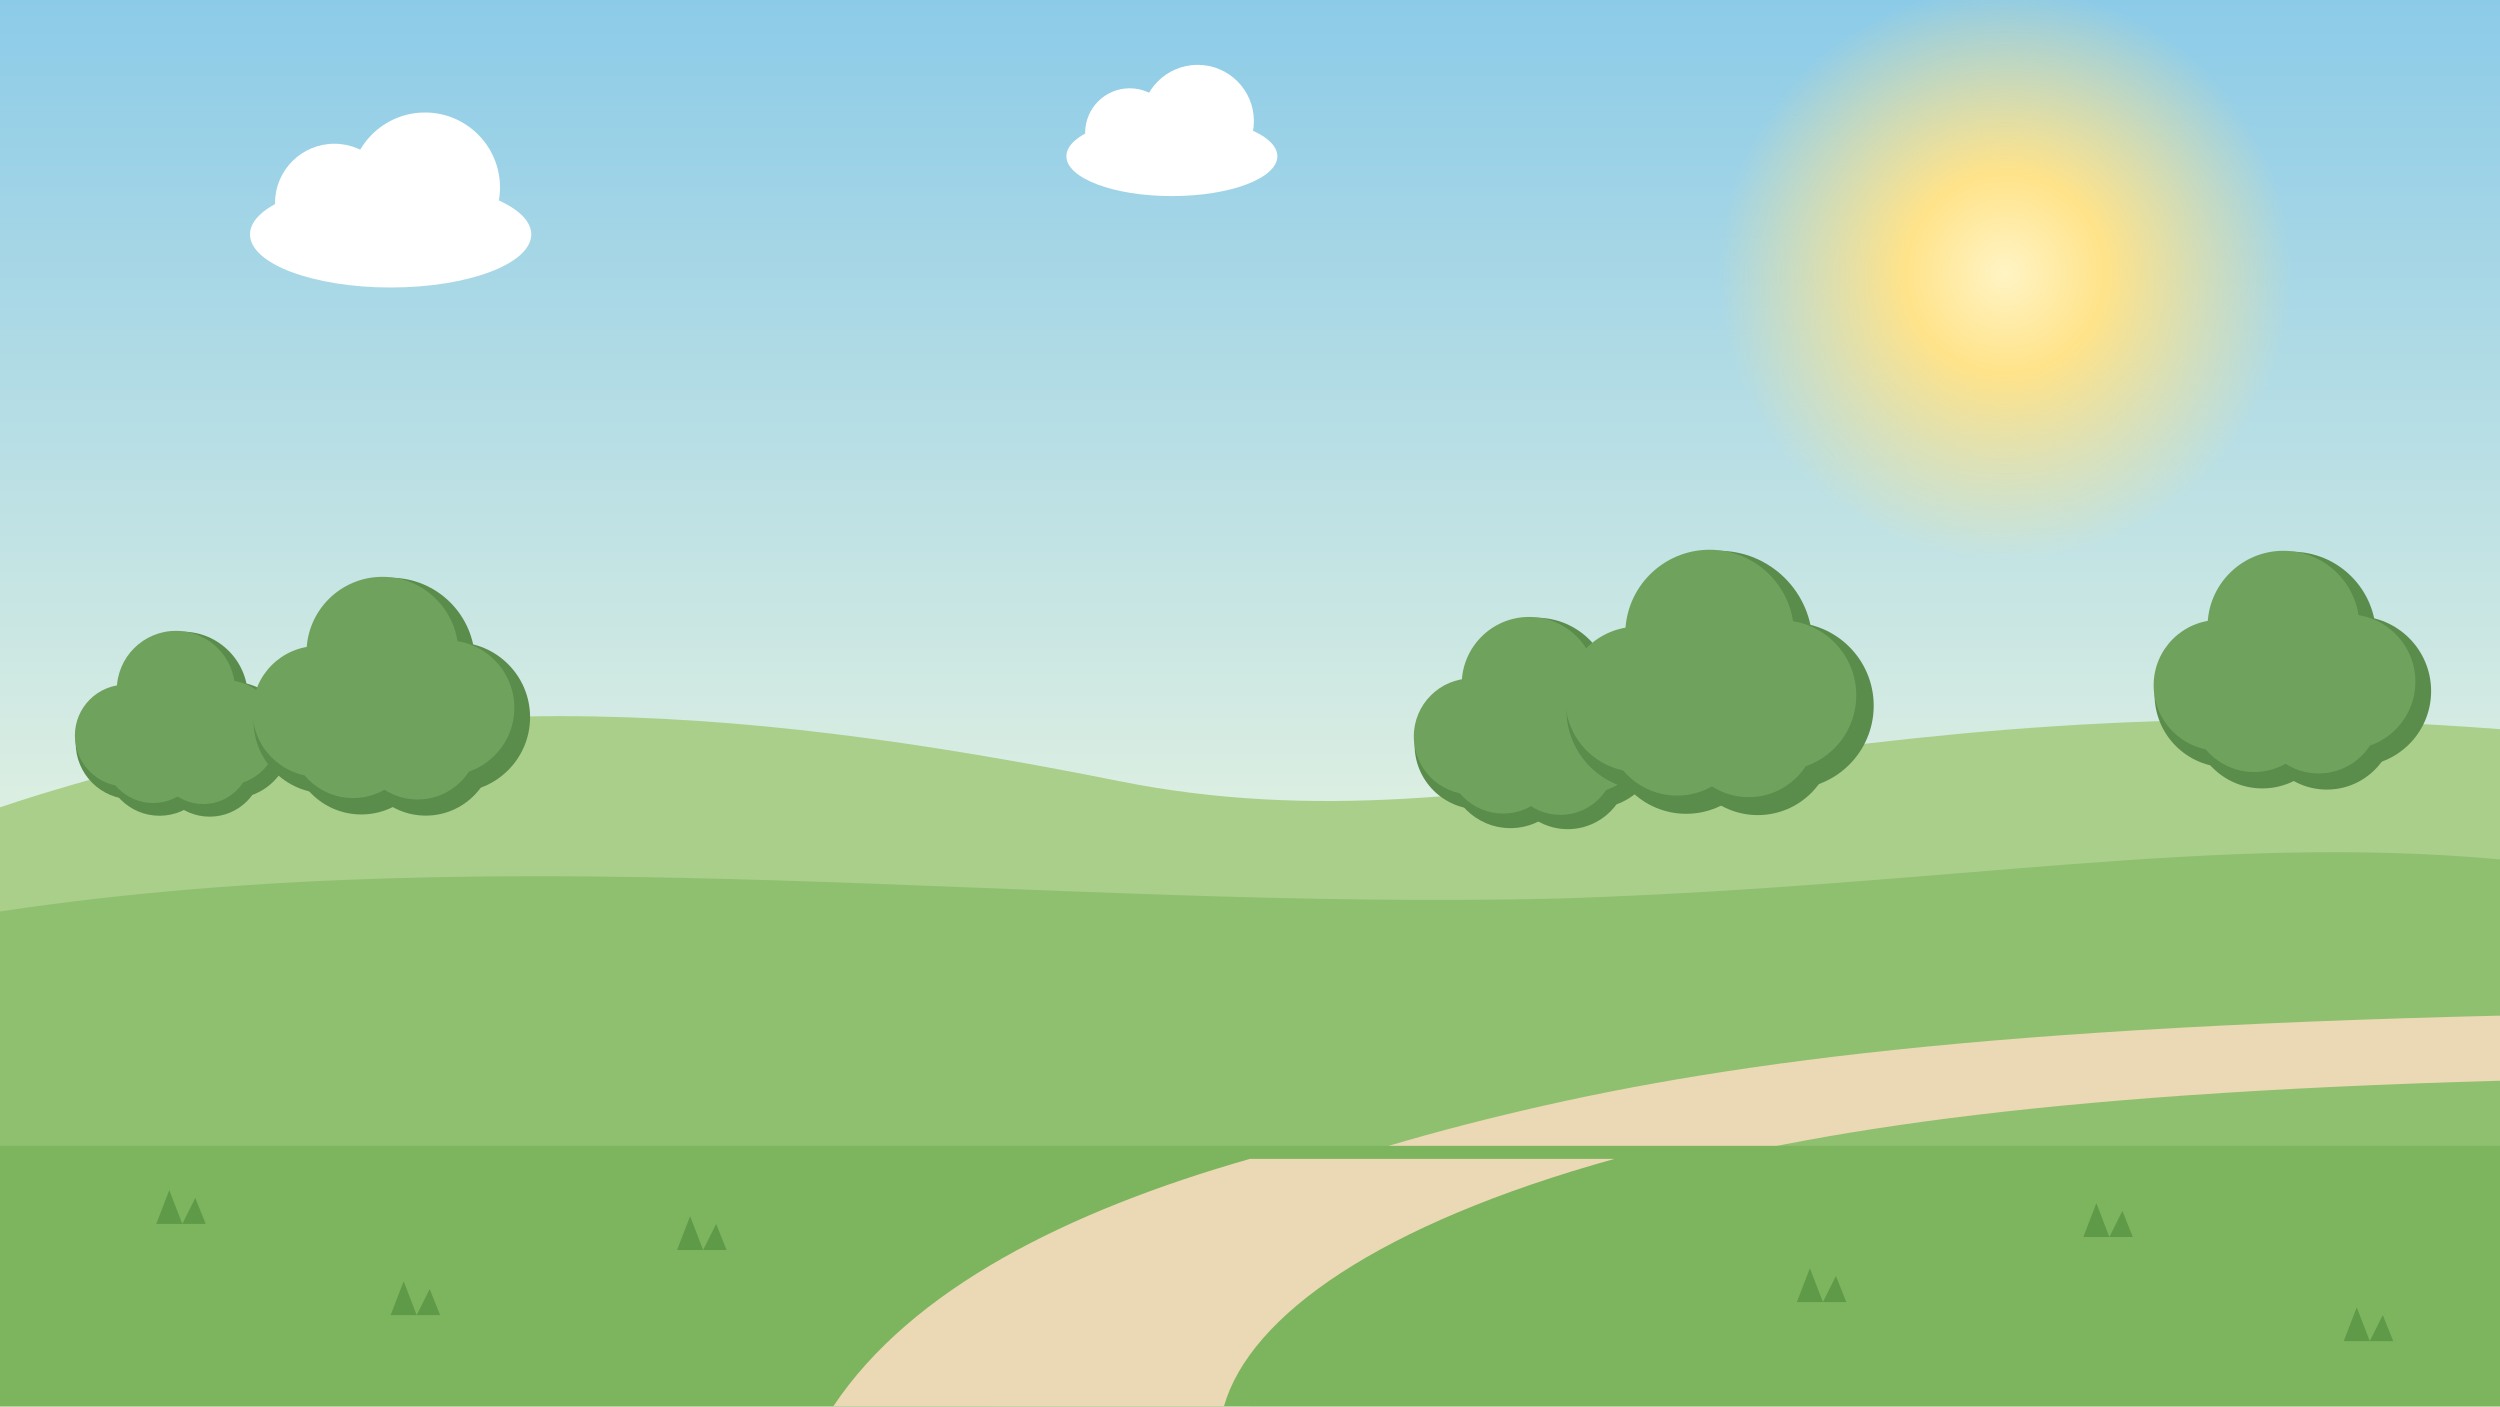
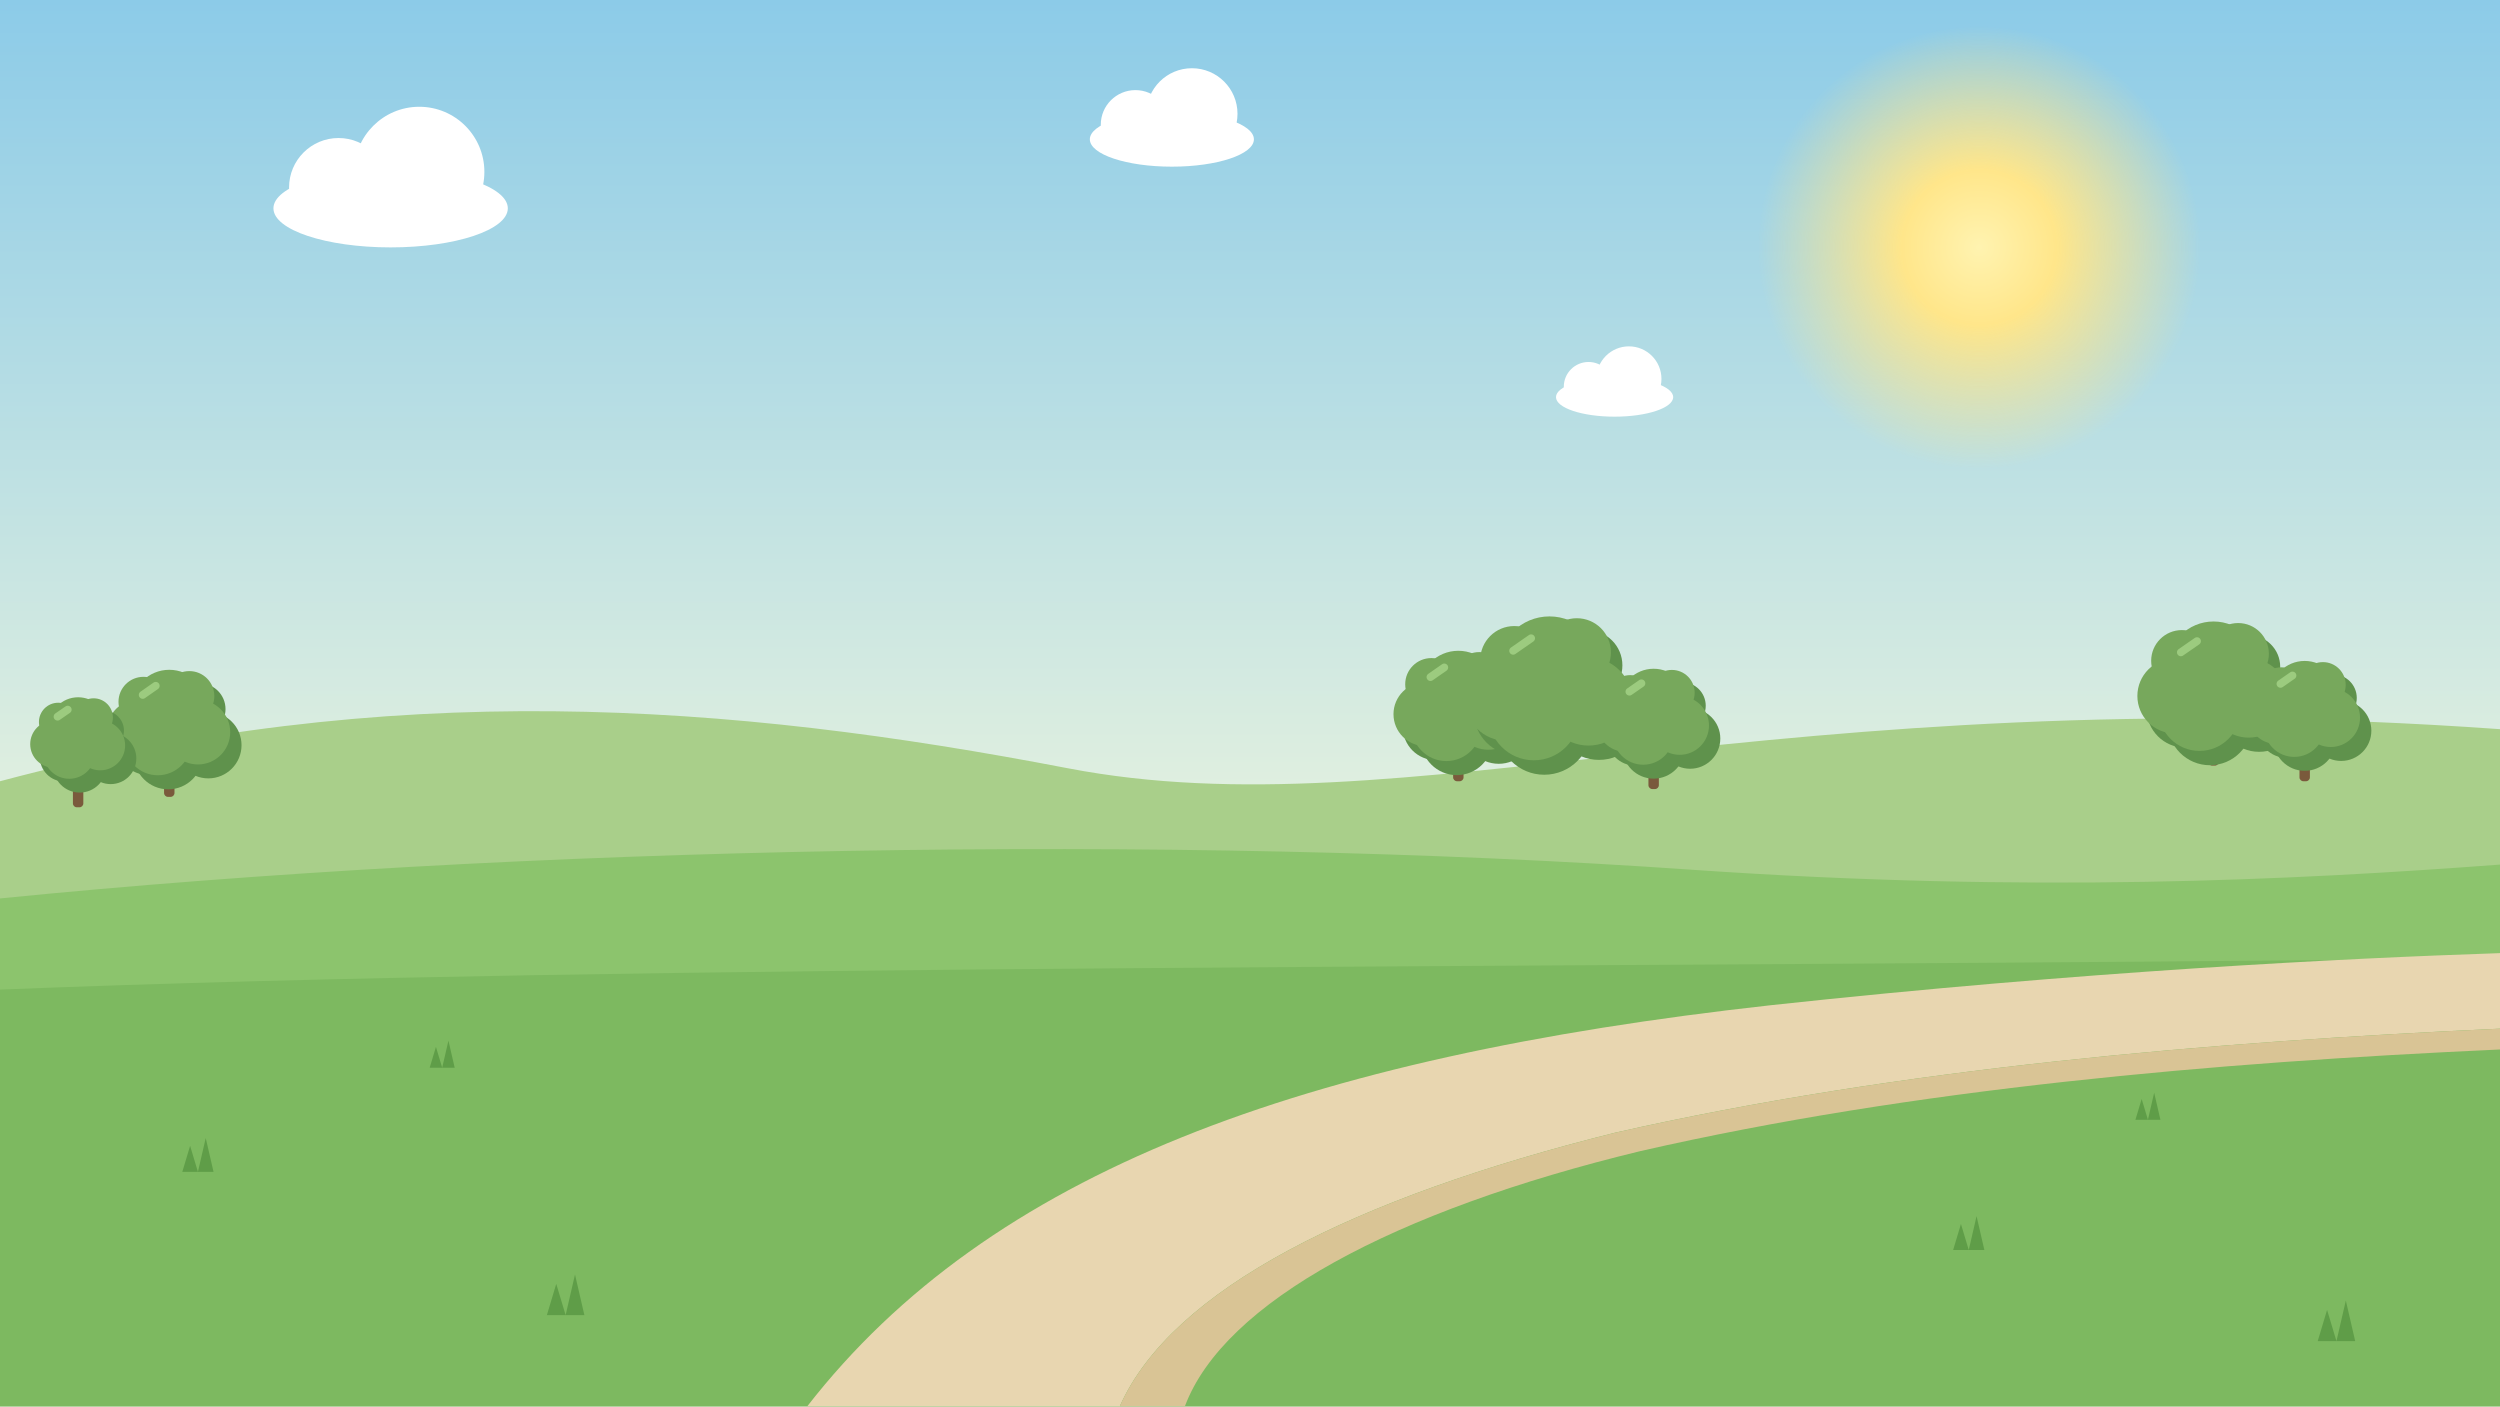
<svg xmlns="http://www.w3.org/2000/svg" width="1920" height="1080" viewBox="0 0 1920 1080">
  <defs>
-     <linearGradient id="sky" x1="0" y1="0" x2="0" y2="700" gradientUnits="userSpaceOnUse">
+     <linearGradient id="sky" x1="0" y1="0" x2="0" y2="640" gradientUnits="userSpaceOnUse">
      <stop offset="0" stop-color="#8ccbe8" />
-       <stop offset="1" stop-color="#e6f3e1" />
+       <stop offset="1" stop-color="#e4f1df" />
    </linearGradient>
-     <radialGradient id="sun" cx="1540" cy="210" r="220" gradientUnits="userSpaceOnUse">
-       <stop offset="0" stop-color="#fff4c4" stop-opacity="1" />
-       <stop offset="0.35" stop-color="#ffe38a" stop-opacity="1" />
-       <stop offset="1" stop-color="#ffe38a" stop-opacity="0" />
+     <radialGradient id="sun" cx="1520" cy="190" r="170" gradientUnits="userSpaceOnUse">
+       <stop offset="0" stop-color="#fff3b0" stop-opacity="1" />
+       <stop offset="0.35" stop-color="#ffe68a" stop-opacity="1" />
+       <stop offset="1" stop-color="#ffe68a" stop-opacity="0" />
    </radialGradient>
  </defs>
-   <rect x="0" y="0" width="1920" height="1080" fill="url(#sky)" />
-   <circle cx="1540" cy="210" r="220" fill="url(#sun)" />
-   <ellipse cx="300" cy="180" rx="108" ry="40.8" fill="#ffffff" />
-   <circle cx="256.8" cy="156" r="45.6" fill="#ffffff" />
-   <circle cx="326.4" cy="144" r="57.6" fill="#ffffff" />
-   <ellipse cx="900" cy="120" rx="81" ry="30.6" fill="#ffffff" />
-   <circle cx="867.6" cy="102" r="34.2" fill="#ffffff" />
-   <circle cx="919.8" cy="93" r="43.2" fill="#ffffff" />
-   <path d="M0 620 C300 520 560 540 860 600 C1160 660 1400 520 1920 560 L1920 1080 L0 1080 Z" fill="#a9cf8a" />
-   <circle cx="101.5" cy="570.5" r="43.4" fill="#5a8c4c" />
-   <circle cx="178.5" cy="568.4" r="44.8" fill="#5a8c4c" />
-   <circle cx="140" cy="535.5" r="50.4" fill="#5a8c4c" />
-   <circle cx="122.5" cy="584.5" r="42" fill="#5a8c4c" />
-   <circle cx="161" cy="586.6" r="40.6" fill="#5a8c4c" />
-   <circle cx="96.6" cy="564.9" r="39.1" fill="#6fa35d" />
-   <circle cx="173.6" cy="562.8" r="40.3" fill="#6fa35d" />
-   <circle cx="135.1" cy="529.9" r="45.4" fill="#6fa35d" />
-   <circle cx="117.6" cy="578.9" r="37.8" fill="#6fa35d" />
-   <circle cx="156.1" cy="581" r="36.5" fill="#6fa35d" />
-   <circle cx="250.5" cy="553.5" r="55.8" fill="#5a8c4c" />
-   <circle cx="349.5" cy="550.8" r="57.6" fill="#5a8c4c" />
-   <circle cx="300" cy="508.5" r="64.8" fill="#5a8c4c" />
-   <circle cx="277.5" cy="571.5" r="54" fill="#5a8c4c" />
-   <circle cx="327" cy="574.2" r="52.2" fill="#5a8c4c" />
-   <circle cx="244.2" cy="546.3" r="50.2" fill="#6fa35d" />
-   <circle cx="343.2" cy="543.6" r="51.8" fill="#6fa35d" />
-   <circle cx="293.7" cy="501.3" r="58.3" fill="#6fa35d" />
-   <circle cx="271.2" cy="564.3" r="48.6" fill="#6fa35d" />
-   <circle cx="320.7" cy="567" r="47" fill="#6fa35d" />
-   <circle cx="1136" cy="572" r="49.6" fill="#5a8c4c" />
-   <circle cx="1224" cy="569.6" r="51.2" fill="#5a8c4c" />
-   <circle cx="1180" cy="532" r="57.6" fill="#5a8c4c" />
-   <circle cx="1160" cy="588" r="48" fill="#5a8c4c" />
-   <circle cx="1204" cy="590.4" r="46.4" fill="#5a8c4c" />
-   <circle cx="1130.4" cy="565.6" r="44.6" fill="#6fa35d" />
-   <circle cx="1218.4" cy="563.2" r="46.1" fill="#6fa35d" />
-   <circle cx="1174.4" cy="525.6" r="51.8" fill="#6fa35d" />
-   <circle cx="1154.4" cy="581.6" r="43.2" fill="#6fa35d" />
-   <circle cx="1198.4" cy="584" r="41.8" fill="#6fa35d" />
-   <circle cx="1265" cy="545" r="62" fill="#5a8c4c" />
-   <circle cx="1375" cy="542" r="64" fill="#5a8c4c" />
-   <circle cx="1320" cy="495" r="72" fill="#5a8c4c" />
-   <circle cx="1295" cy="565" r="60" fill="#5a8c4c" />
-   <circle cx="1350" cy="568" r="58" fill="#5a8c4c" />
-   <circle cx="1258" cy="537" r="55.8" fill="#6fa35d" />
-   <circle cx="1368" cy="534" r="57.6" fill="#6fa35d" />
-   <circle cx="1313" cy="487" r="64.8" fill="#6fa35d" />
-   <circle cx="1288" cy="557" r="54" fill="#6fa35d" />
-   <circle cx="1343" cy="560" r="52.2" fill="#6fa35d" />
-   <circle cx="1710.5" cy="533.5" r="55.8" fill="#5a8c4c" />
-   <circle cx="1809.5" cy="530.8" r="57.6" fill="#5a8c4c" />
-   <circle cx="1760" cy="488.5" r="64.8" fill="#5a8c4c" />
-   <circle cx="1737.5" cy="551.5" r="54" fill="#5a8c4c" />
-   <circle cx="1787" cy="554.2" r="52.2" fill="#5a8c4c" />
-   <circle cx="1704.2" cy="526.3" r="50.2" fill="#6fa35d" />
-   <circle cx="1803.2" cy="523.6" r="51.8" fill="#6fa35d" />
-   <circle cx="1753.7" cy="481.3" r="58.3" fill="#6fa35d" />
-   <circle cx="1731.2" cy="544.3" r="48.6" fill="#6fa35d" />
-   <circle cx="1780.7" cy="547" r="47" fill="#6fa35d" />
-   <path d="M0 700 C400 640 800 700 1200 690 C1500 680 1700 640 1920 660 L1920 1080 L0 1080 Z" fill="#8fc06f" />
-   <path d="M760 1080 C820 960 980 900 1140 860 C1300 820 1500 790 1920 780 L1920 830 C1560 840 1380 870 1240 910 C1080 960 960 1010 960 1080 Z" fill="#ead9b4" />
-   <rect x="0" y="880" width="1920" height="200" fill="#7db45e" />
-   <path d="M640 1080 C700 990 820 930 960 890 L1240 890 C1060 940 960 1010 940 1080 Z" fill="#ead9b4" />
-   <path d="M120 940 l10 -26 l10 26 l10 -20 l8 20 Z" fill="#5f9a48" />
-   <path d="M300 1010 l10 -26 l10 26 l10 -20 l8 20 Z" fill="#5f9a48" />
-   <path d="M520 960 l10 -26 l10 26 l10 -20 l8 20 Z" fill="#5f9a48" />
-   <path d="M1380 1000 l10 -26 l10 26 l10 -20 l8 20 Z" fill="#5f9a48" />
-   <path d="M1600 950 l10 -26 l10 26 l10 -20 l8 20 Z" fill="#5f9a48" />
-   <path d="M1800 1030 l10 -26 l10 26 l10 -20 l8 20 Z" fill="#5f9a48" />
+   <rect x="0" y="0" width="1920" height="1080" rx="0" fill="url(#sky)" />
+   <circle cx="1520" cy="190" r="170" fill="url(#sun)" />
+   <ellipse cx="300" cy="160" rx="90" ry="30" fill="#ffffff" />
+   <circle cx="260" cy="144" r="38" fill="#ffffff" />
+   <circle cx="322" cy="132" r="50" fill="#ffffff" />
+   <ellipse cx="900" cy="107" rx="63" ry="21" fill="#ffffff" />
+   <circle cx="872" cy="95.8" r="26.6" fill="#ffffff" />
+   <circle cx="915.4" cy="87.4" r="35" fill="#ffffff" />
+   <ellipse cx="1240" cy="305" rx="45" ry="15" fill="#ffffff" />
+   <circle cx="1220" cy="297" r="19" fill="#ffffff" />
+   <circle cx="1251" cy="291" r="25" fill="#ffffff" />
+   <path d="M0 600 C300 520 560 540 820 590 C1080 640 1360 520 1920 560 L1920 1080 L0 1080 Z" fill="#a9cf8a" />
+   <rect x="1116" y="560" width="8" height="40" rx="3" fill="#7a5a3c" />
+   <circle cx="1102.7" cy="558.5" r="25.3" fill="#5f924c" />
+   <circle cx="1151" cy="559.9" r="26.7" fill="#5f924c" />
+   <circle cx="1128" cy="540.1" r="31.3" fill="#5f924c" />
+   <circle cx="1118.8" cy="567.7" r="27.6" fill="#5f924c" />
+   <circle cx="1144.1" cy="530.9" r="20.7" fill="#5f924c" />
+   <circle cx="1107.3" cy="535.5" r="20.7" fill="#5f924c" />
+   <circle cx="1094.7" cy="548.5" r="24.5" fill="#77a85c" />
+   <circle cx="1143" cy="549.9" r="25.9" fill="#77a85c" />
+   <circle cx="1120" cy="530.1" r="30.3" fill="#77a85c" />
+   <circle cx="1110.8" cy="557.7" r="26.8" fill="#77a85c" />
+   <circle cx="1136.1" cy="520.9" r="20.1" fill="#77a85c" />
+   <circle cx="1099.3" cy="525.5" r="20.1" fill="#77a85c" />
+   <path d="M1098.6 520 L1109.2 512.6" fill="none" stroke="#9ccb7f" stroke-width="6" stroke-linecap="round" stroke-linejoin="round" />
+   <rect x="1186" y="552" width="8" height="40" rx="3" fill="#7a5a3c" />
+   <circle cx="1165" cy="547" r="33" fill="#5f924c" />
+   <circle cx="1228" cy="548.8" r="34.8" fill="#5f924c" />
+   <circle cx="1198" cy="523" r="40.8" fill="#5f924c" />
+   <circle cx="1186" cy="559" r="36" fill="#5f924c" />
+   <circle cx="1219" cy="511" r="27" fill="#5f924c" />
+   <circle cx="1171" cy="517" r="27" fill="#5f924c" />
+   <circle cx="1157" cy="537" r="32" fill="#77a85c" />
+   <circle cx="1220" cy="538.8" r="33.8" fill="#77a85c" />
+   <circle cx="1190" cy="513" r="39.6" fill="#77a85c" />
+   <circle cx="1178" cy="549" r="34.9" fill="#77a85c" />
+   <circle cx="1211" cy="501" r="26.2" fill="#77a85c" />
+   <circle cx="1163" cy="507" r="26.2" fill="#77a85c" />
+   <path d="M1162.1 499.8 L1175.9 490.2" fill="none" stroke="#9ccb7f" stroke-width="6" stroke-linecap="round" stroke-linejoin="round" />
+   <rect x="1266" y="566" width="8" height="40" rx="3" fill="#7a5a3c" />
+   <circle cx="1256" cy="566" r="22" fill="#5f924c" />
+   <circle cx="1298" cy="567.2" r="23.2" fill="#5f924c" />
+   <circle cx="1278" cy="550" r="27.2" fill="#5f924c" />
+   <circle cx="1270" cy="574" r="24" fill="#5f924c" />
+   <circle cx="1292" cy="542" r="18" fill="#5f924c" />
+   <circle cx="1260" cy="546" r="18" fill="#5f924c" />
+   <circle cx="1248" cy="556" r="21.3" fill="#77a85c" />
+   <circle cx="1290" cy="557.2" r="22.5" fill="#77a85c" />
+   <circle cx="1270" cy="540" r="26.4" fill="#77a85c" />
+   <circle cx="1262" cy="564" r="23.3" fill="#77a85c" />
+   <circle cx="1284" cy="532" r="17.5" fill="#77a85c" />
+   <circle cx="1252" cy="536" r="17.5" fill="#77a85c" />
+   <path d="M1251.4 531.2 L1260.6 524.8" fill="none" stroke="#9ccb7f" stroke-width="6" stroke-linecap="round" stroke-linejoin="round" />
+   <rect x="1696" y="548" width="8" height="40" rx="3" fill="#7a5a3c" />
+   <circle cx="1678.3" cy="544.5" r="29.7" fill="#5f924c" />
+   <circle cx="1735" cy="546.1" r="31.3" fill="#5f924c" />
+   <circle cx="1708" cy="522.9" r="36.7" fill="#5f924c" />
+   <circle cx="1697.2" cy="555.3" r="32.4" fill="#5f924c" />
+   <circle cx="1726.9" cy="512.1" r="24.3" fill="#5f924c" />
+   <circle cx="1683.7" cy="517.5" r="24.3" fill="#5f924c" />
+   <circle cx="1670.3" cy="534.5" r="28.8" fill="#77a85c" />
+   <circle cx="1727" cy="536.1" r="30.4" fill="#77a85c" />
+   <circle cx="1700" cy="512.9" r="35.6" fill="#77a85c" />
+   <circle cx="1689.2" cy="545.3" r="31.4" fill="#77a85c" />
+   <circle cx="1718.9" cy="502.1" r="23.6" fill="#77a85c" />
+   <circle cx="1675.7" cy="507.5" r="23.6" fill="#77a85c" />
+   <path d="M1674.9 501 L1687.3 492.4" fill="none" stroke="#9ccb7f" stroke-width="6" stroke-linecap="round" stroke-linejoin="round" />
+   <rect x="1766" y="560" width="8" height="40" rx="3" fill="#7a5a3c" />
+   <circle cx="1756" cy="560" r="22" fill="#5f924c" />
+   <circle cx="1798" cy="561.2" r="23.2" fill="#5f924c" />
+   <circle cx="1778" cy="544" r="27.2" fill="#5f924c" />
+   <circle cx="1770" cy="568" r="24" fill="#5f924c" />
+   <circle cx="1792" cy="536" r="18" fill="#5f924c" />
+   <circle cx="1760" cy="540" r="18" fill="#5f924c" />
+   <circle cx="1748" cy="550" r="21.3" fill="#77a85c" />
+   <circle cx="1790" cy="551.2" r="22.5" fill="#77a85c" />
+   <circle cx="1770" cy="534" r="26.4" fill="#77a85c" />
+   <circle cx="1762" cy="558" r="23.3" fill="#77a85c" />
+   <circle cx="1784" cy="526" r="17.5" fill="#77a85c" />
+   <circle cx="1752" cy="530" r="17.5" fill="#77a85c" />
+   <path d="M1751.4 525.2 L1760.6 518.8" fill="none" stroke="#9ccb7f" stroke-width="6" stroke-linecap="round" stroke-linejoin="round" />
+   <rect x="126" y="572" width="8" height="40" rx="3" fill="#7a5a3c" />
+   <circle cx="113.8" cy="571" r="24.2" fill="#5f924c" />
+   <circle cx="160" cy="572.3" r="25.5" fill="#5f924c" />
+   <circle cx="138" cy="553.4" r="29.9" fill="#5f924c" />
+   <circle cx="129.2" cy="579.8" r="26.4" fill="#5f924c" />
+   <circle cx="153.4" cy="544.6" r="19.8" fill="#5f924c" />
+   <circle cx="118.2" cy="549" r="19.8" fill="#5f924c" />
+   <circle cx="105.8" cy="561" r="23.5" fill="#77a85c" />
+   <circle cx="152" cy="562.3" r="24.8" fill="#77a85c" />
+   <circle cx="130" cy="543.4" r="29" fill="#77a85c" />
+   <circle cx="121.2" cy="569.8" r="25.6" fill="#77a85c" />
+   <circle cx="145.4" cy="534.6" r="19.2" fill="#77a85c" />
+   <circle cx="110.2" cy="539" r="19.2" fill="#77a85c" />
+   <path d="M109.6 533.7 L119.6 526.7" fill="none" stroke="#9ccb7f" stroke-width="6" stroke-linecap="round" stroke-linejoin="round" />
+   <rect x="56" y="580" width="8" height="40" rx="3" fill="#7a5a3c" />
+   <circle cx="49.3" cy="581.5" r="18.7" fill="#5f924c" />
+   <circle cx="85" cy="582.5" r="19.7" fill="#5f924c" />
+   <circle cx="68" cy="567.9" r="23.1" fill="#5f924c" />
+   <circle cx="61.2" cy="588.3" r="20.4" fill="#5f924c" />
+   <circle cx="79.9" cy="561.1" r="15.3" fill="#5f924c" />
+   <circle cx="52.7" cy="564.5" r="15.3" fill="#5f924c" />
+   <circle cx="41.3" cy="571.5" r="18.1" fill="#77a85c" />
+   <circle cx="77" cy="572.5" r="19.1" fill="#77a85c" />
+   <circle cx="60" cy="557.9" r="22.4" fill="#77a85c" />
+   <circle cx="53.2" cy="578.3" r="19.8" fill="#77a85c" />
+   <circle cx="71.9" cy="551.1" r="14.8" fill="#77a85c" />
+   <circle cx="44.7" cy="554.5" r="14.8" fill="#77a85c" />
+   <path d="M44.2 550.4 L52 545" fill="none" stroke="#9ccb7f" stroke-width="6" stroke-linecap="round" stroke-linejoin="round" />
+   <path d="M0 690 C400 650 900 640 1300 668 C1560 686 1760 676 1920 664 L1920 1080 L0 1080 Z" fill="#8cc46d" />
+   <path d="M0 760 C500 740 1200 744 1920 736 L1920 1080 L0 1080 Z" fill="#7db960" />
+   <path d="M620 1080 C760 900 1000 812 1360 772 C1600 746 1800 736 1920 732 L1920 790 C1700 800 1460 820 1240 870 C1040 920 900 990 860 1080 Z" fill="#e8d6b0" />
+   <path d="M860 1080 C900 990 1040 920 1240 870 C1460 820 1700 800 1920 790 L1920 806 C1700 816 1470 836 1260 884 C1070 930 940 1000 910 1080 Z" fill="#d9c495" />
+   <path d="M140 900 l6 -20 l6 20 l6 -26 l6 26 Z" fill="#5f9d48" />
+   <path d="M420 1010 l7.2 -24.0 l7.2 24.0 l7.2 -31.2 l7.2 31.2 Z" fill="#5f9d48" />
+   <path d="M1500 960 l6 -20 l6 20 l6 -26 l6 26 Z" fill="#5f9d48" />
+   <path d="M1780 1030 l7.2 -24.0 l7.2 24.0 l7.2 -31.2 l7.2 31.2 Z" fill="#5f9d48" />
+   <path d="M330 820 l4.8 -16.0 l4.8 16.0 l4.8 -20.8 l4.8 20.8 Z" fill="#5f9d48" />
+   <path d="M1640 860 l4.8 -16.0 l4.8 16.0 l4.8 -20.8 l4.8 20.8 Z" fill="#5f9d48" />
</svg>
